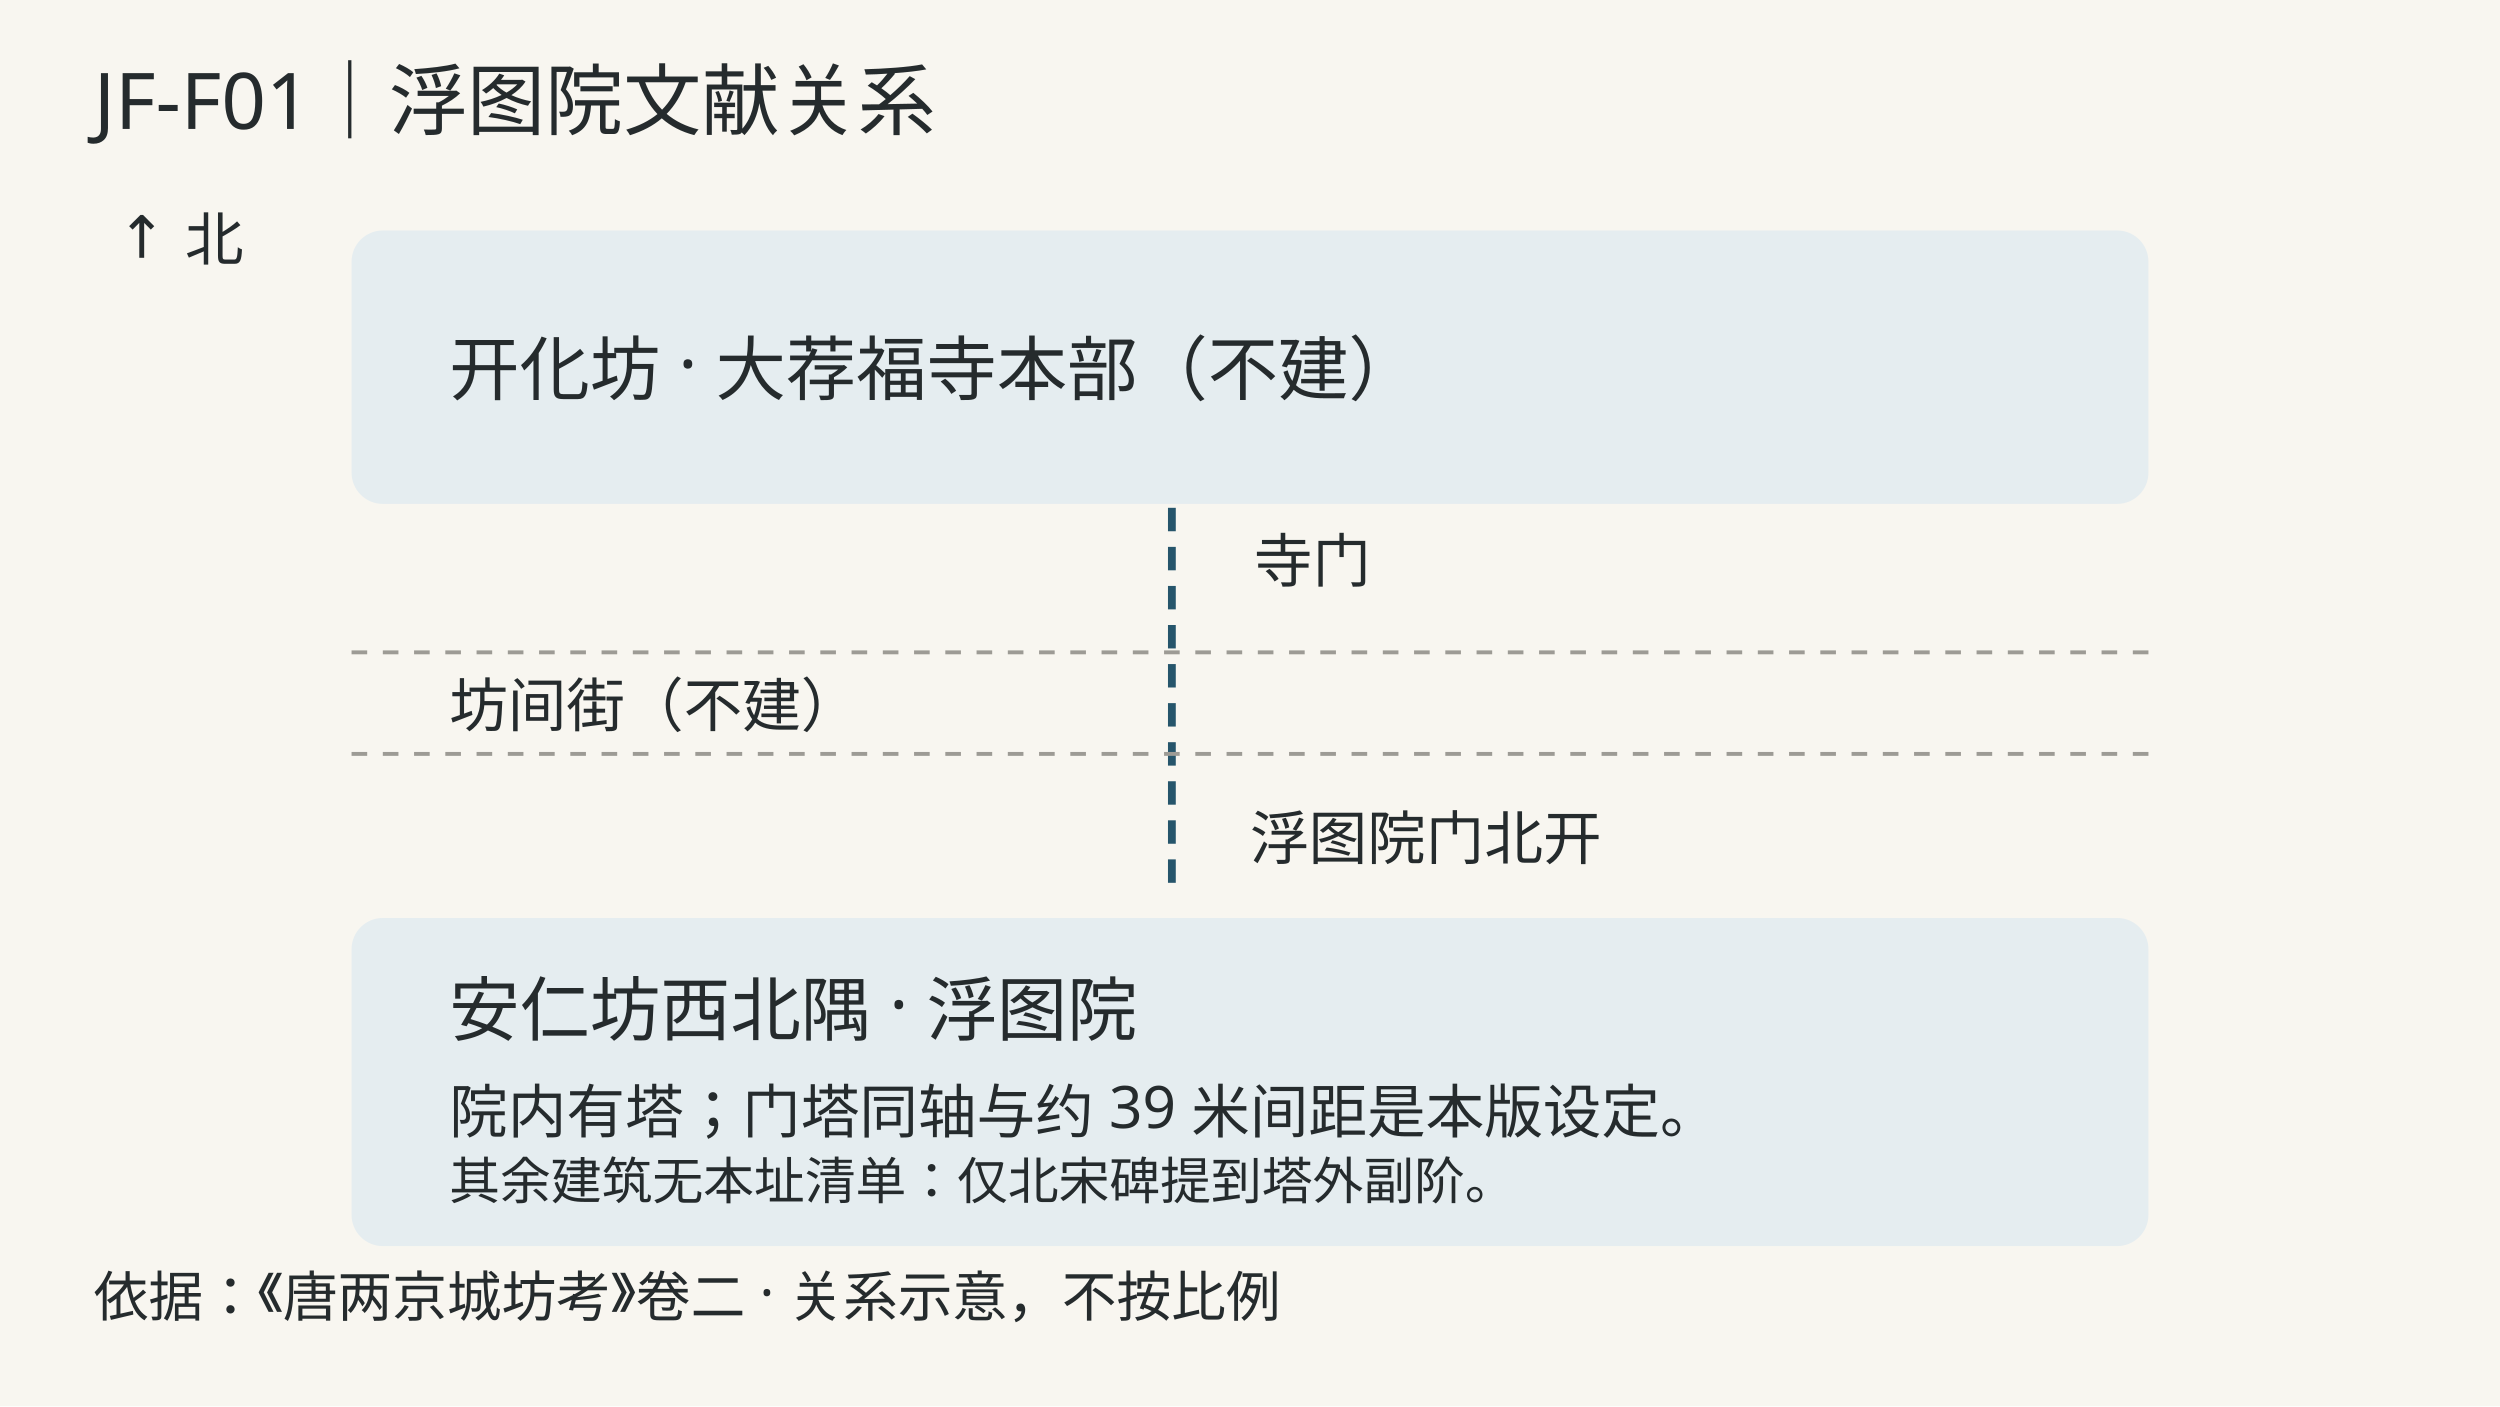
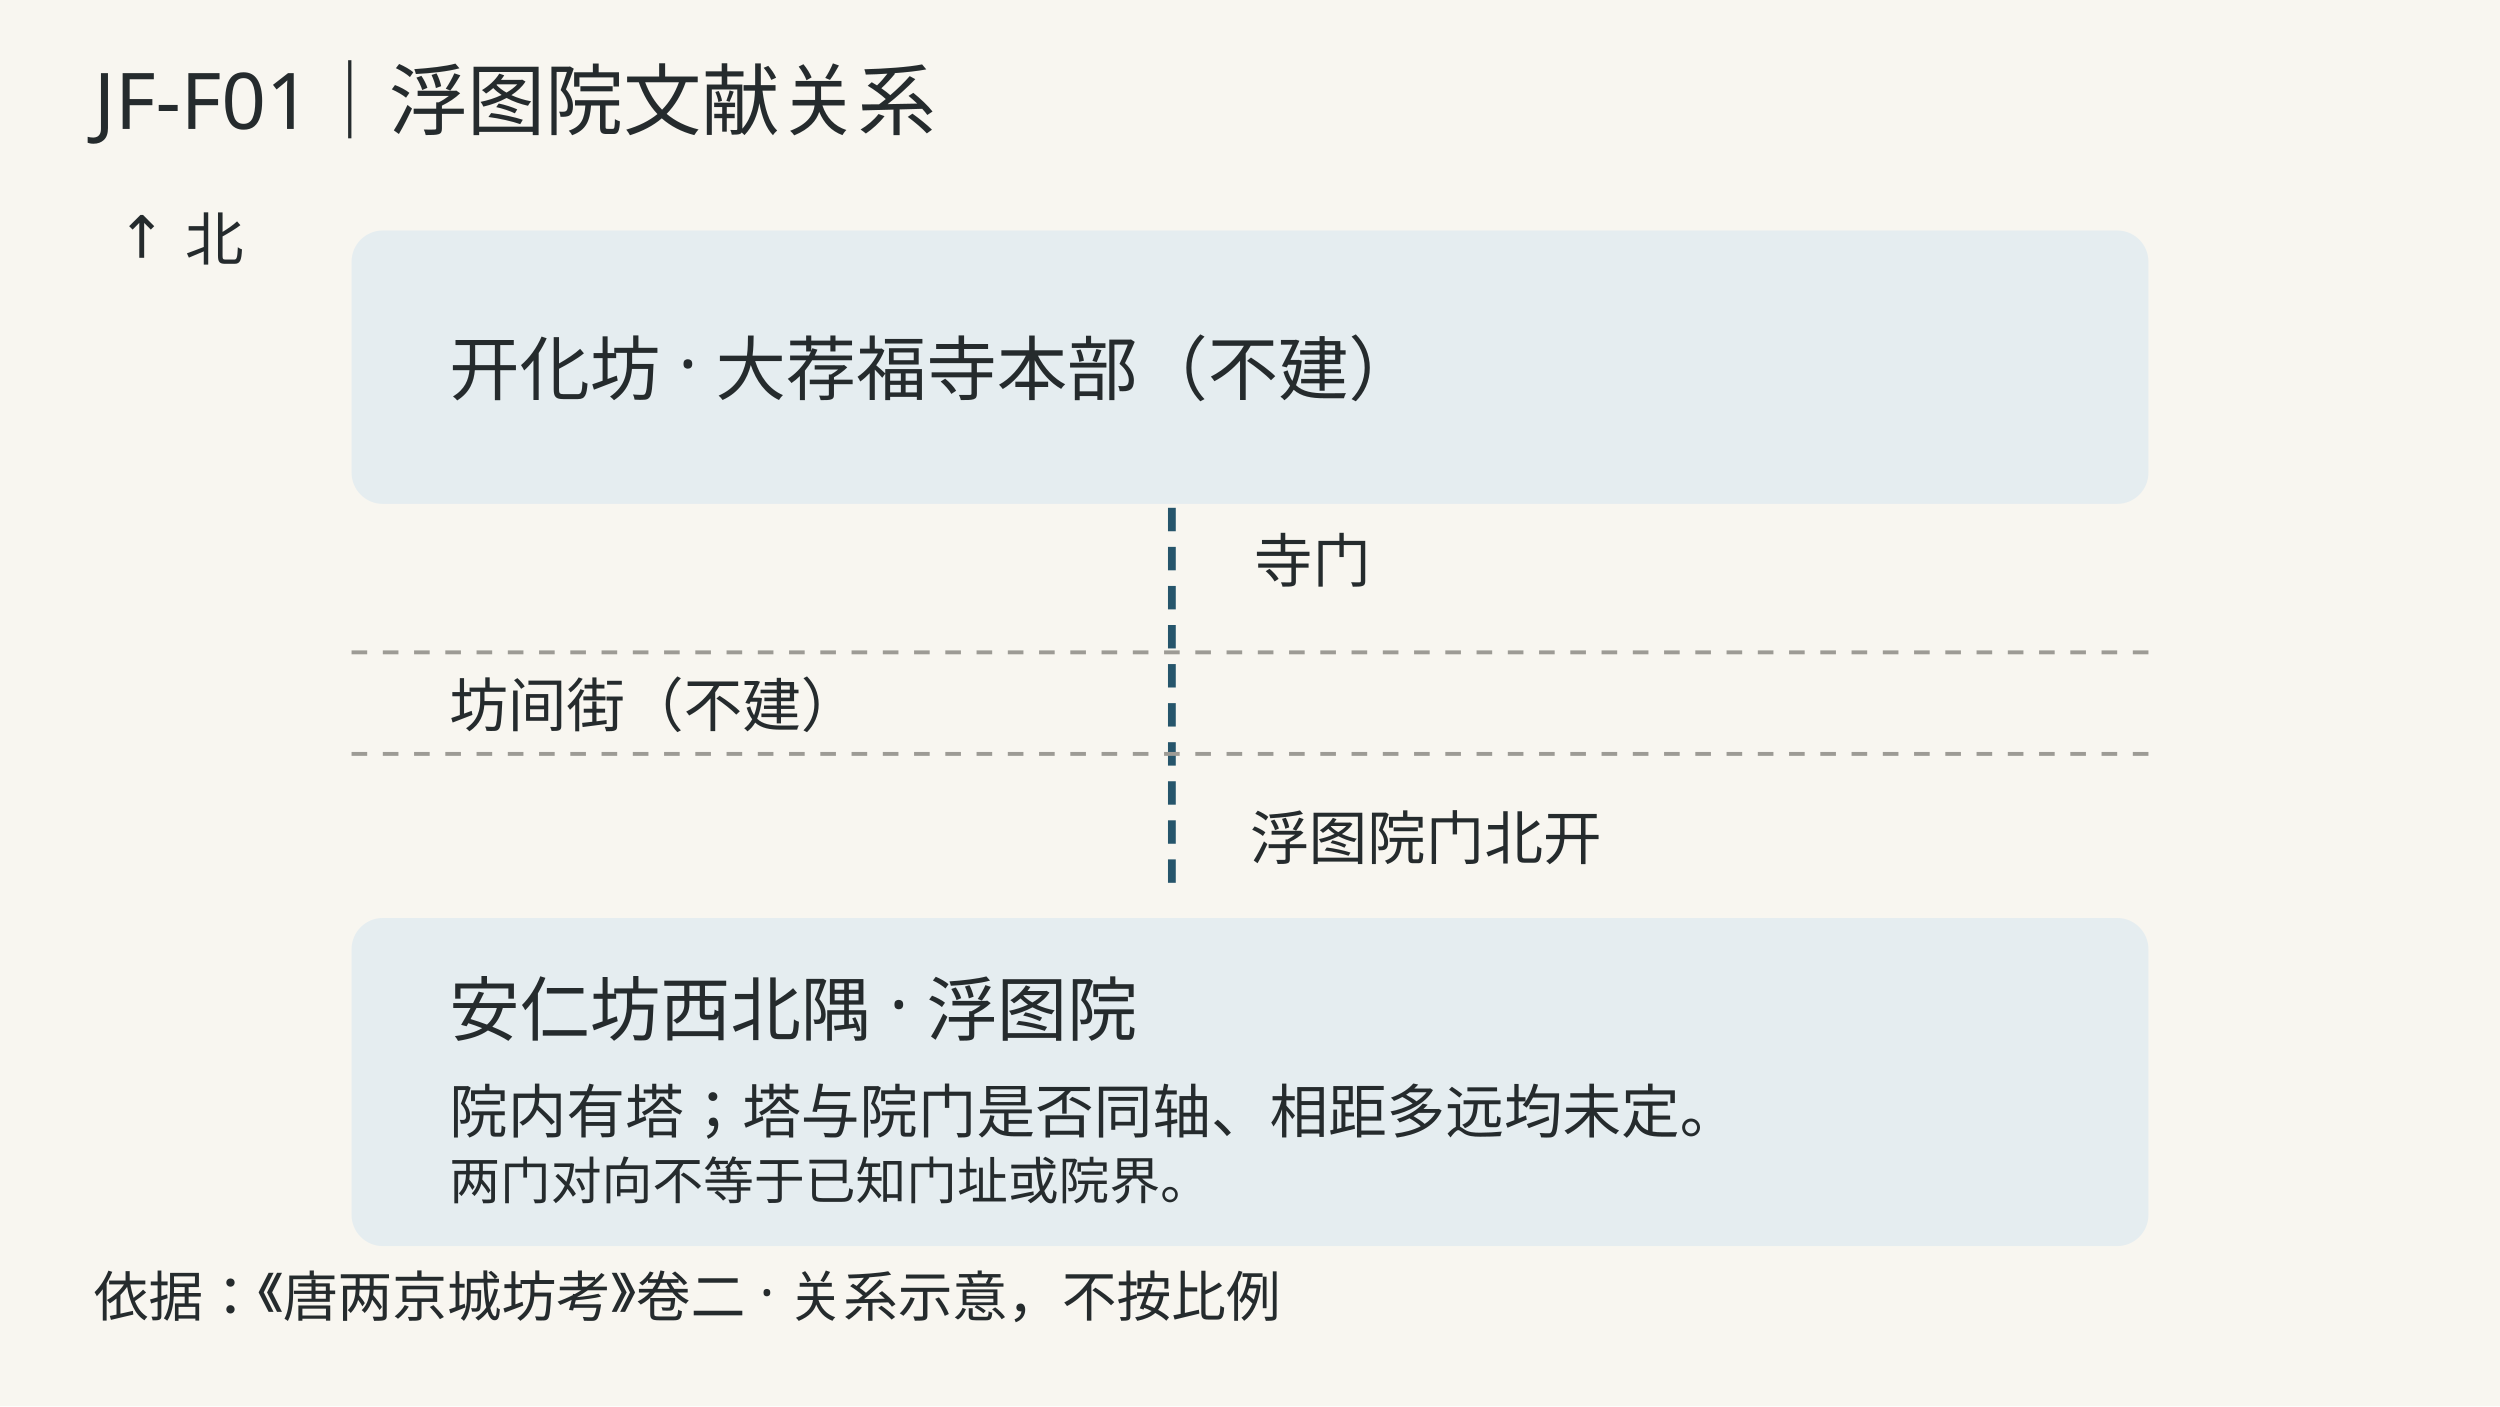
<svg xmlns="http://www.w3.org/2000/svg" width="640" height="360" viewBox="0 0 640 360" role="img" aria-labelledby="title desc">
  <rect width="640" height="360" fill="#f8f6f0" />
  <g font-family="sans-serif" fill="#252b2d">
    <text x="24" y="33" font-size="20">JF-F01｜浮图院文献关系</text>
    <text x="30" y="66" font-size="15">↑ 北</text>
    <rect x="90" y="59" width="460" height="70" rx="8" fill="#e5edf0" />
    <text x="115" y="101" font-size="18">开化坊 · 大荐福寺本部（不建）</text>
    <path d="M300 130V230" fill="none" stroke="#26556b" stroke-width="2" stroke-dasharray="6 4" />
    <text x="321" y="149" font-size="15">寺门</text>
    <path d="M90 167H550M90 193H550" stroke="#9d9b95" stroke-dasharray="4 4" />
    <text x="115" y="186" font-size="15">坊间街（不建）</text>
    <text x="320" y="220" font-size="15">浮图院门北开</text>
    <rect x="90" y="235" width="460" height="84" rx="8" fill="#e5edf0" />
    <text x="115" y="265" font-size="18">安仁坊西北隅 · 浮图院</text>
-     <text x="115" y="290" font-size="15">院内有塔；门塔同轴与约 39 米间距是本版设定。</text>
-     <text x="115" y="307" font-size="13">其余建筑无本址清单：仅北宋碑提到塔外副阶。</text>
+     <text x="115" y="290" font-size="15">院内有塔；塔与院门是否同轴、相距多远均未定。</text>
+     <text x="115" y="307" font-size="13">两门对向不等于已知门址或院界。</text>
    <text x="24" y="337" font-size="14">依据：《唐两京城坊考》卷二 · 关系示意，不按比例</text>
  </g>
</svg>
